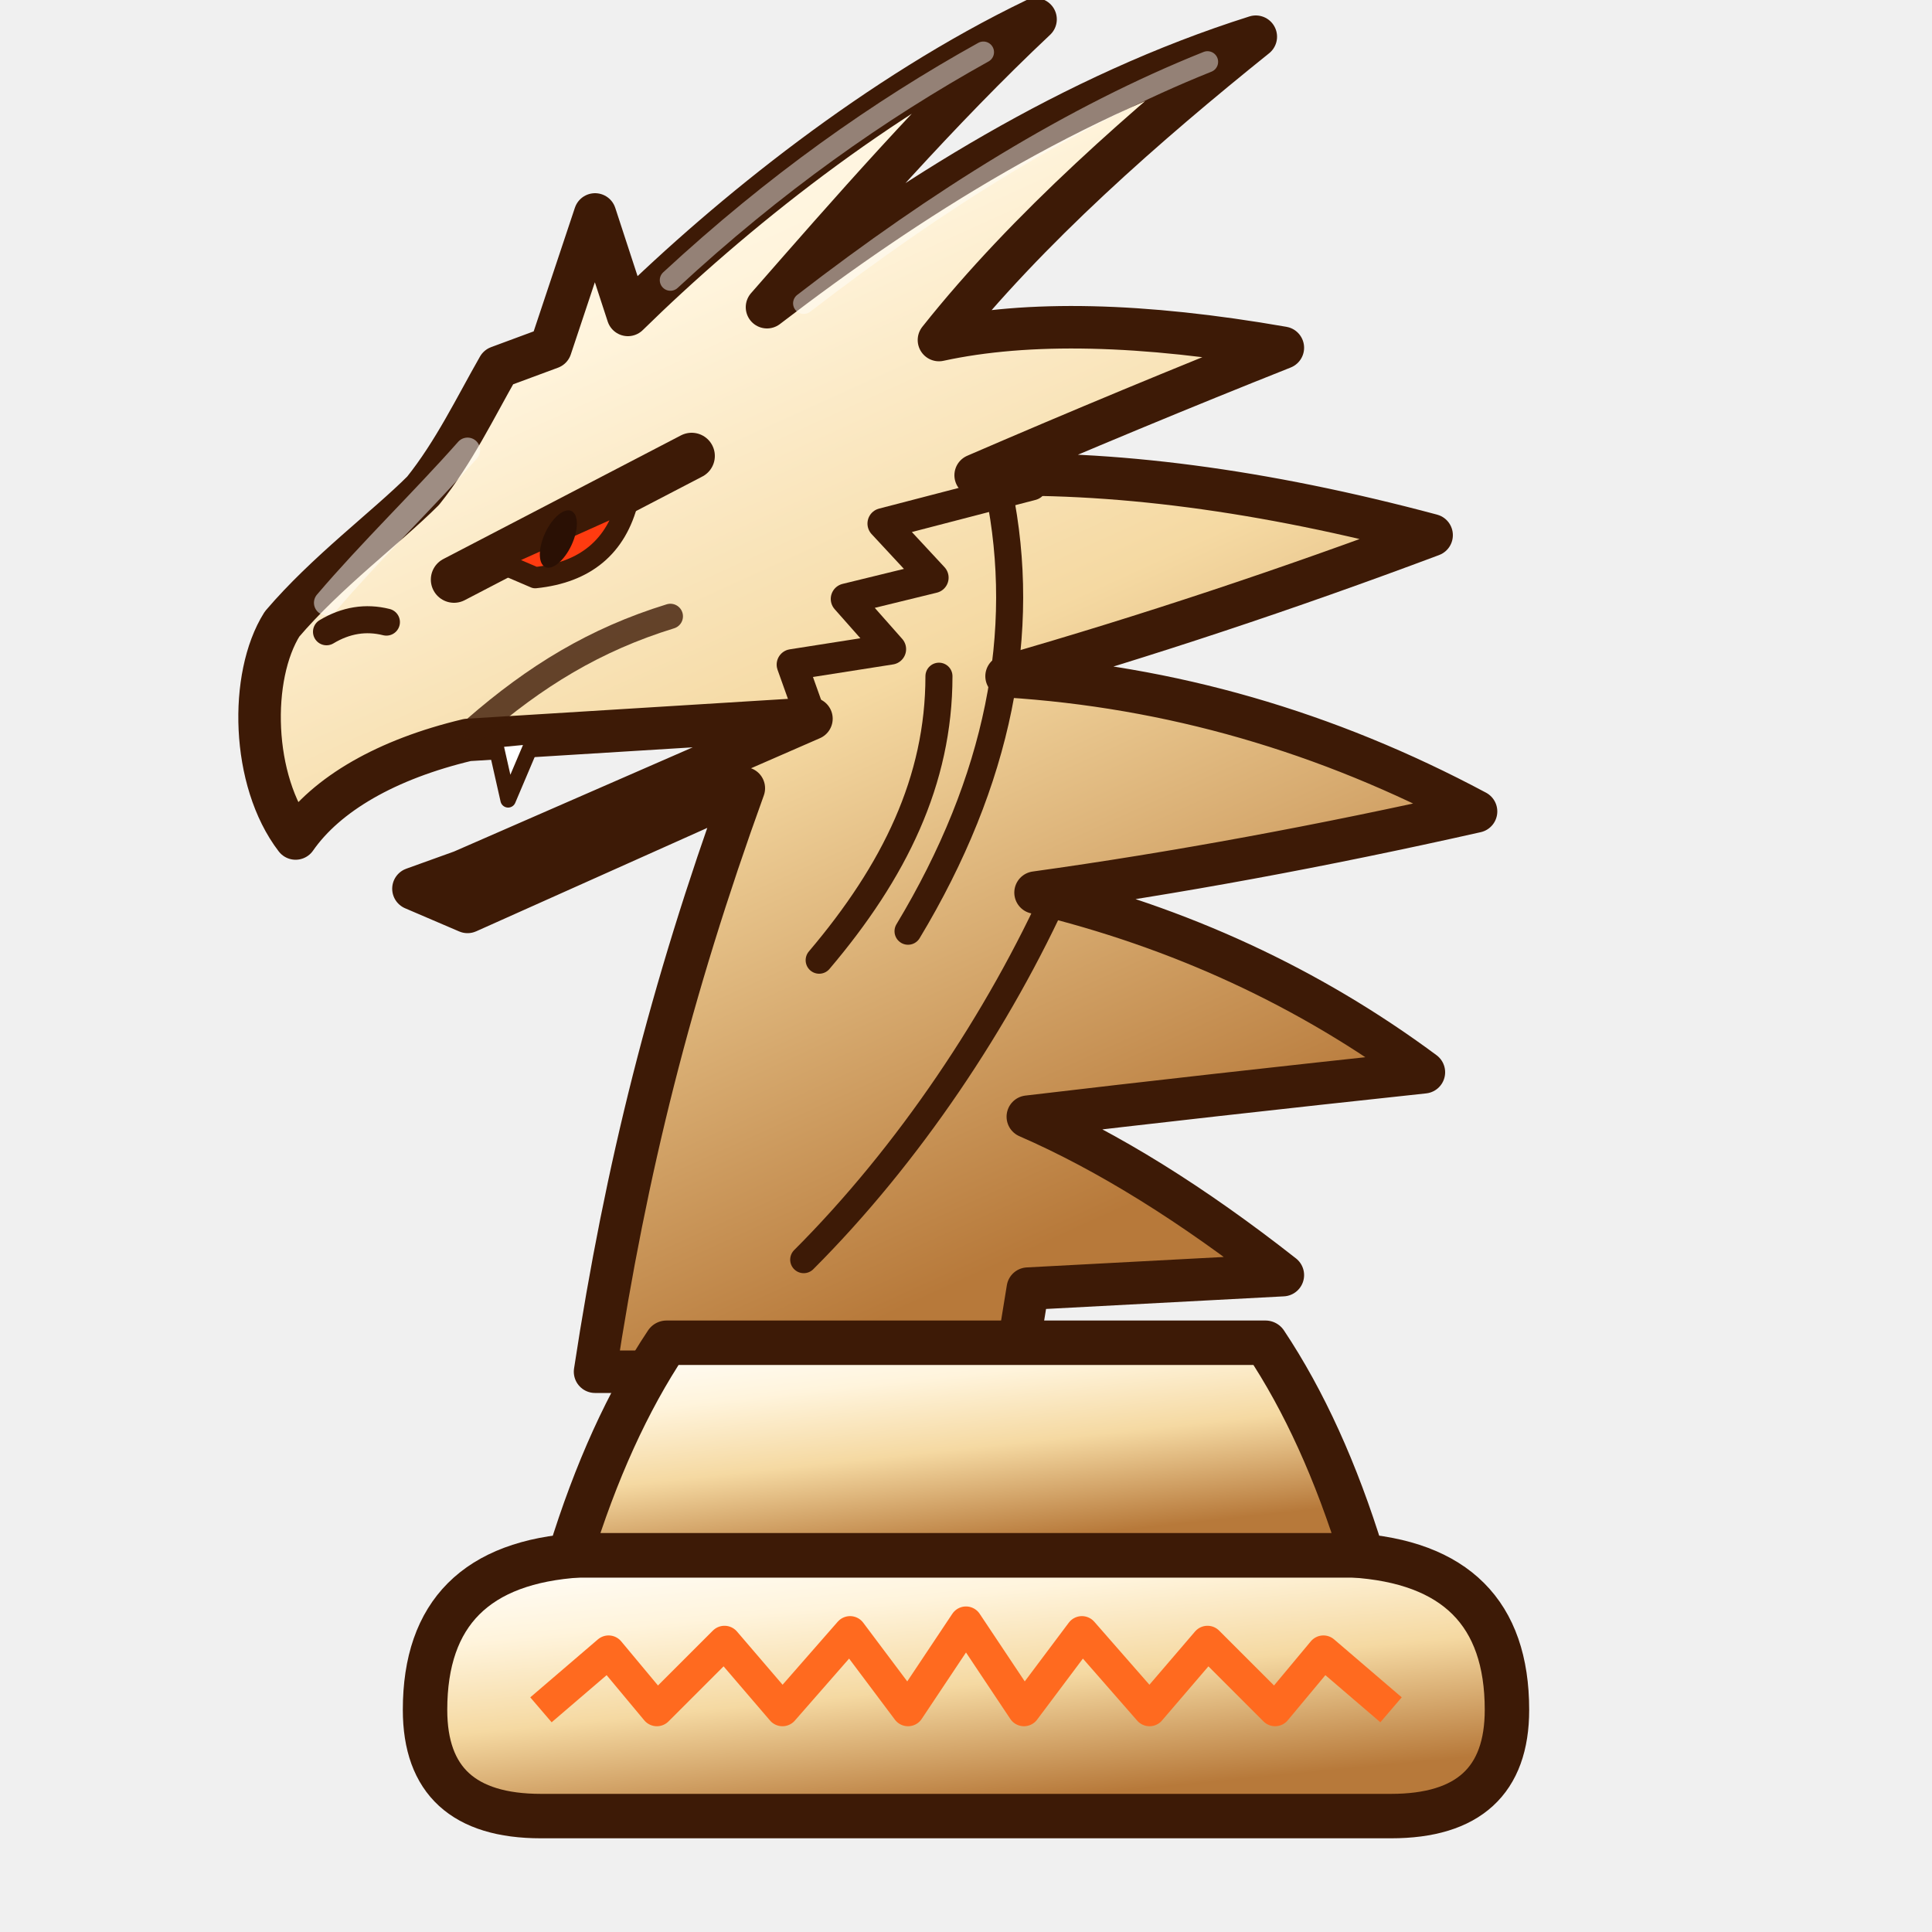
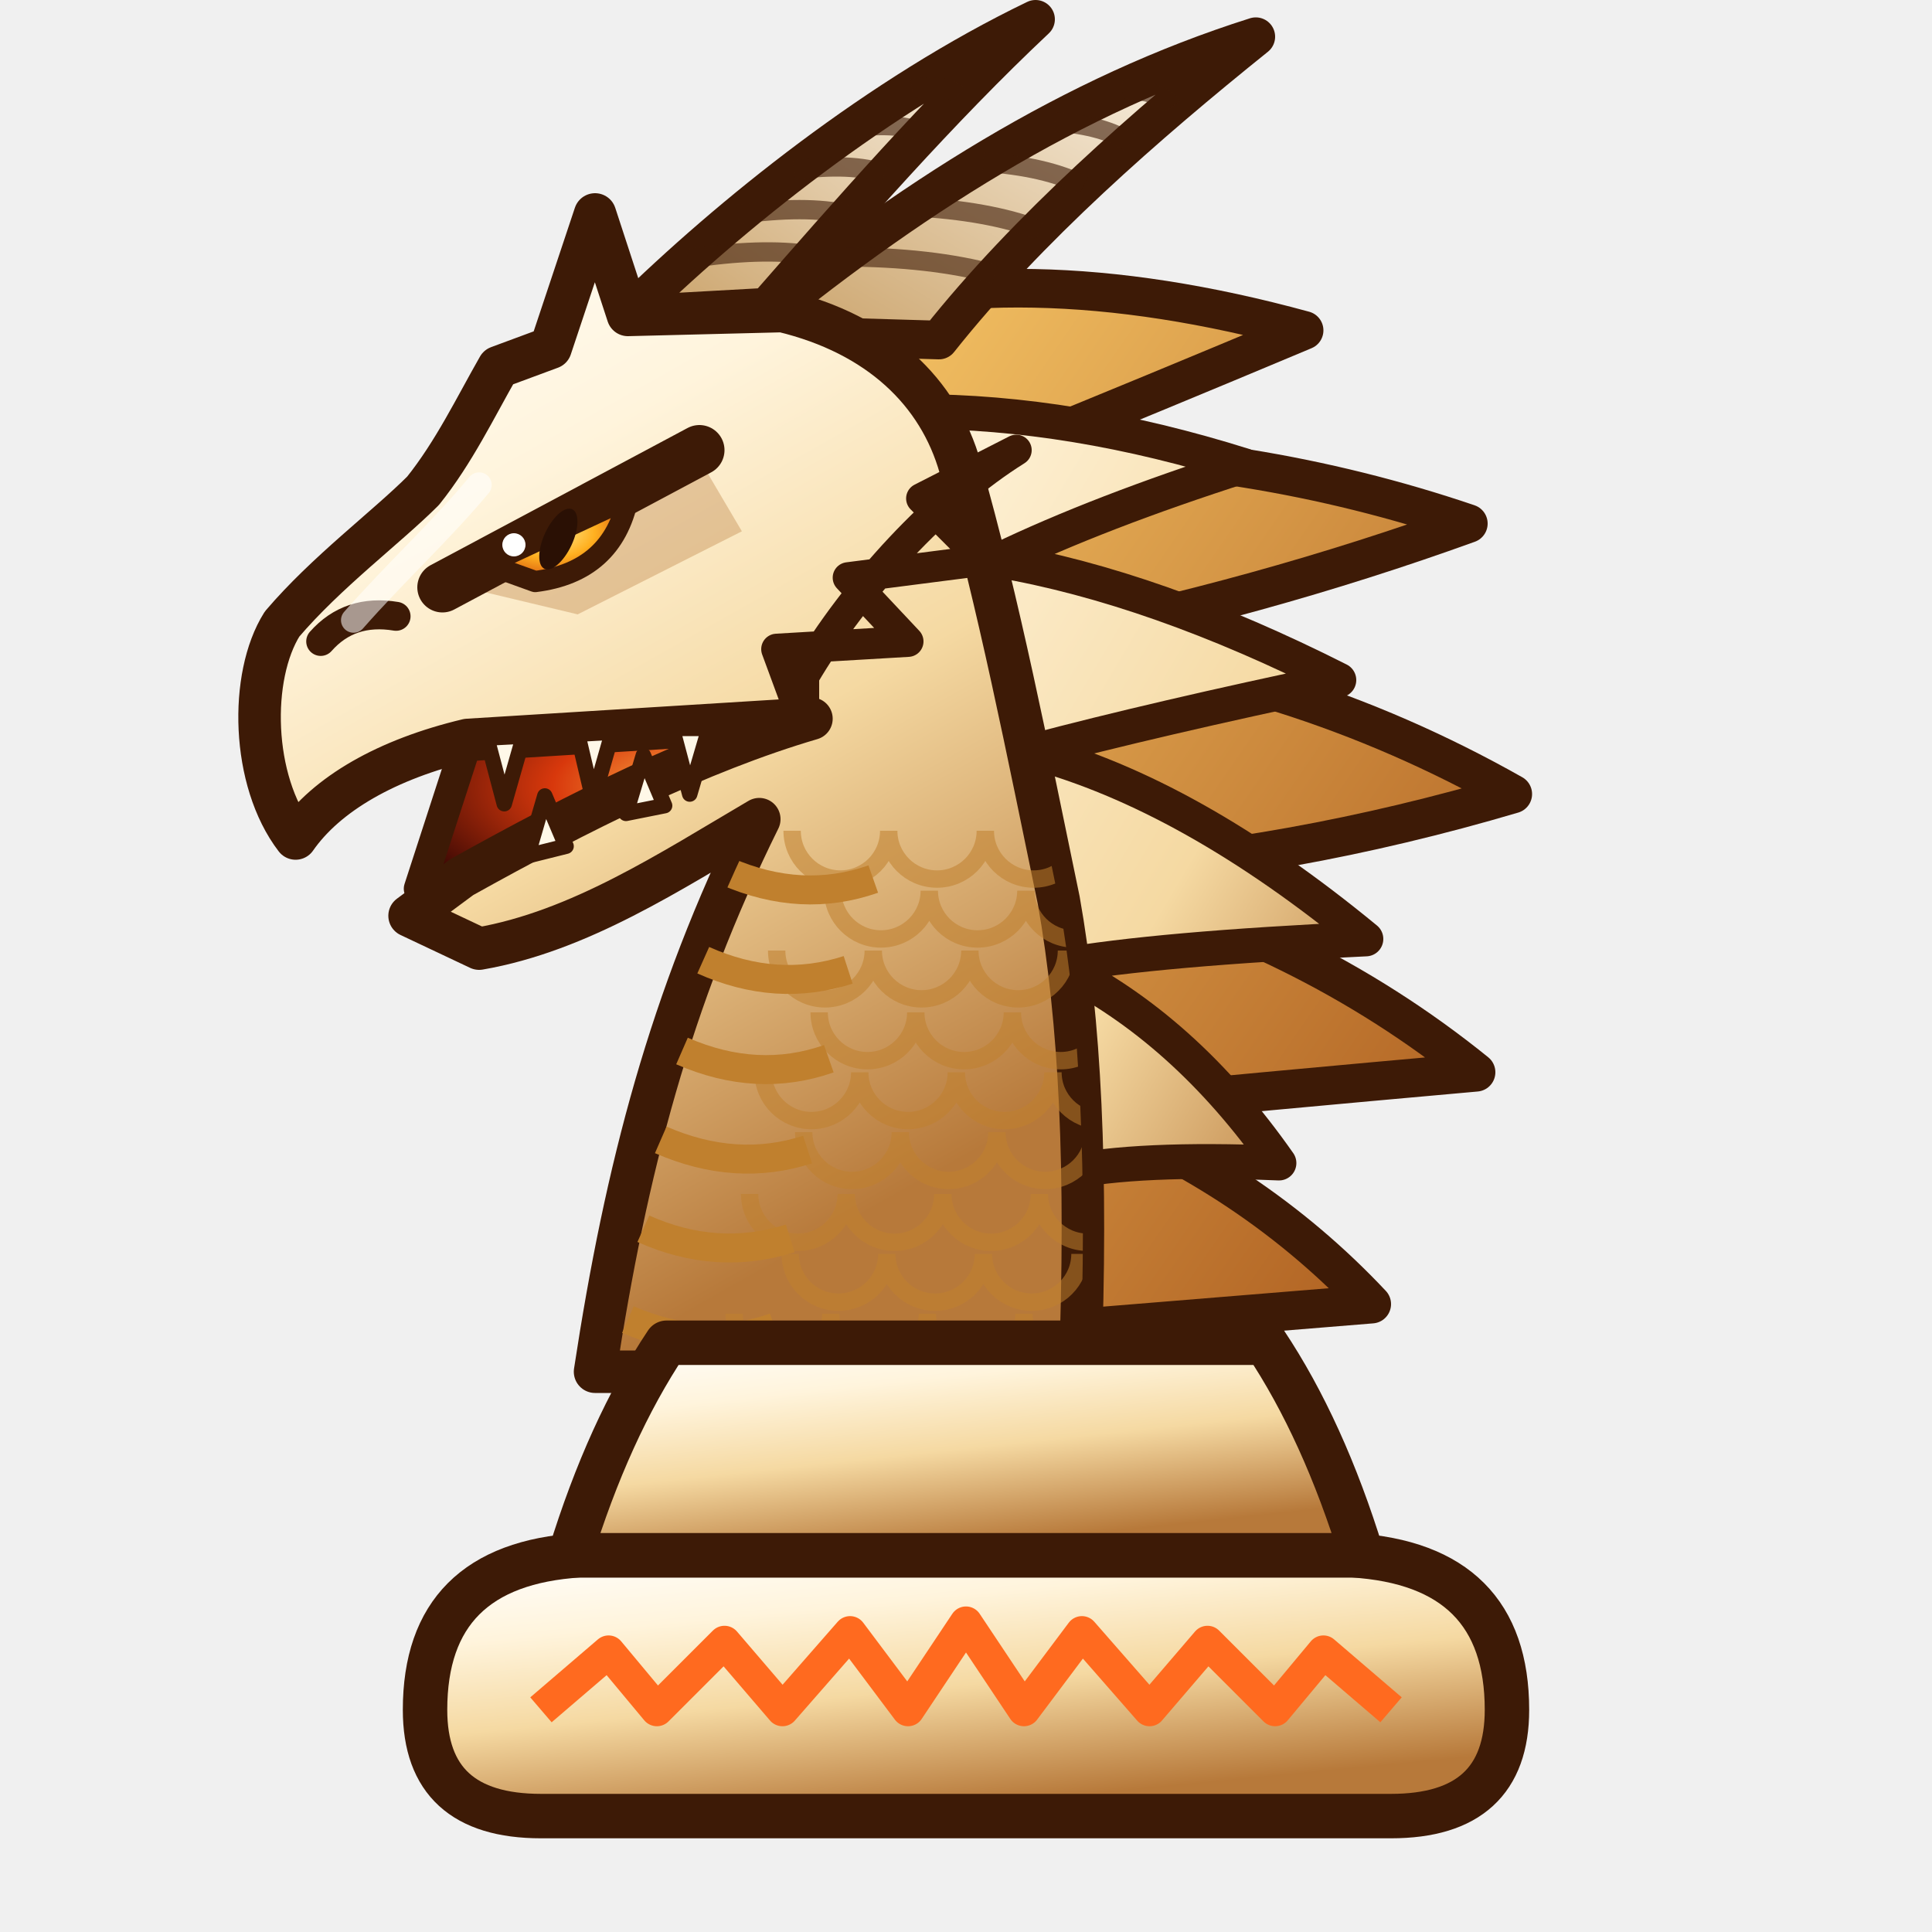
<svg xmlns="http://www.w3.org/2000/svg" viewBox="0 0 100 100">
  <defs>
    <linearGradient id="g" x1="0" y1="0" x2="0.4" y2="1">
      <stop offset="0" stop-color="#ffffff" />
      <stop offset="0.3" stop-color="#fff4dc" />
      <stop offset="0.6" stop-color="#f5d9a2" />
      <stop offset="1" stop-color="#b7793a" />
    </linearGradient>
    <linearGradient id="gu" gradientUnits="userSpaceOnUse" x1="35" y1="4" x2="62" y2="60">
      <stop offset="0" stop-color="#ffffff" />
      <stop offset="0.4" stop-color="#fff4dc" />
      <stop offset="1" stop-color="#f5d9a2" />
    </linearGradient>
+     <linearGradient id="gh" x1="0" y1="1" x2="1" y2="0">
+       <stop offset="0" stop-color="#c9a066" />
+       <stop offset="1" stop-color="#fffaf0" />
+     </linearGradient>
+     <linearGradient id="gm" x1="0" y1="0" x2="1" y2="1">
+       <stop offset="0" stop-color="#f8c868" />
+       <stop offset="1" stop-color="#a8561a" />
+     </linearGradient>
+     <linearGradient id="gf" x1="0" y1="0" x2="1" y2="1">
+       <stop offset="0" stop-color="#fff4dc" />
+       <stop offset=".6" stop-color="#f5d9a2" />
+       <stop offset="1" stop-color="#b7793a" />
+     </linearGradient>
+     <radialGradient id="mo" cx=".7" cy=".4" r=".8">
+       <stop offset="0" stop-color="#ffb347" />
+       <stop offset=".45" stop-color="#d8380c" />
+       <stop offset="1" stop-color="#3a0804" />
+     </radialGradient>
    <radialGradient id="ey" cx=".45" cy=".4" r=".7">
      <stop offset="0" stop-color="#fff3a0" />
      <stop offset=".45" stop-color="#ffb020" />
      <stop offset="1" stop-color="#c43006" />
    </radialGradient>
  </defs>
  <g stroke="#3d1a06" stroke-width="2.3" stroke-linejoin="round">
    <path d="M22 88.5 Q22 81 30 80.5 H70 Q78 81 78 88.5 Q78 94 72 94 H28 Q22 94 22 88.5Z" fill="url(#g)" />
    <path d="M28 88.5 L31.5 85.5 L34 88.5 L37.5 85 L40.5 88.5 L44 84.5 L47 88.5 L50 84 L53 88.5 L56 84.5 L59.5 88.5 L62.5 85 L66 88.5 L68.5 85.5 L72 88.5" fill="none" stroke="#ff6a1f" stroke-width="1.7" stroke-linejoin="round" />
-     <path d="M 14.6 32.3 C 16.9 29.6 20.0 27.3 21.9 25.4 C 23.5 23.4 24.6 21.1 25.8 19.0 L 28.5 18.0 L 30.8 11.1 L 32.5 16.3 C 37.8 11.1 45.5 4.9 53.6 1.0 C 48.6 5.7 43.9 11.1 39.7 15.9 C 47.0 10.3 55.5 4.9 65.0 1.9 C 59.4 6.4 53.2 11.8 48.6 17.6 Q 55.5 16.1 66.4 18.0 Q 58.6 21.1 50.5 24.6 Q 61.0 24.2 74.1 27.7 Q 62.9 31.9 52.1 35.0 Q 64.8 35.8 76.4 42.0 Q 64.4 44.7 53.6 46.2 Q 64.8 48.9 73.7 55.5 Q 62.5 56.7 53.2 57.8 Q 59.4 60.5 66.4 66.0 L 53.2 66.7 L 52.5 71.0 L 30.8 71.0 C 32.4 60.5 34.7 51.3 38.5 40.8 L 24.2 47.2 L 21.4 46.0 L 23.9 45.1 L 42.0 37.2 L 24.2 38.3 C 20.0 39.3 16.9 41.1 15.3 43.4 C 13.0 40.4 12.9 35.0 14.6 32.3Z" fill="url(#g)" stroke-width="2.2" />
+     <clipPath id="nk">
+       <path d="M 14.6 32.3 C 16.9 29.6 20.0 27.3 21.9 25.4 C 23.5 23.4 24.6 21.1 25.8 19.0 L 28.5 18.0 L 30.8 11.1 L 32.5 16.3 L 40.5 16.1 C 45.5 17.3 48.6 20.3 49.7 24.2 C 51.7 31.2 53.2 38.9 54.8 46.6 C 55.9 52.8 56.3 60.5 55.9 71.0 L 30.8 71.0 C 32.4 60.5 34.7 51.7 39.3 42.4 C 34.7 45.1 30.0 48.2 24.8 49.1 L 21.2 47.4 L 23.9 45.4 C 30.0 42.0 36.2 38.9 42.0 37.2 L 24.2 38.3 C 20.0 39.3 16.9 41.1 15.3 43.4 C 13.0 40.4 12.9 35.0 14.6 32.3Z" />
+     </clipPath>
+     <path d="M 41.6 16.6 Q 52.5 13.0 67.5 17.1 Q 59.4 20.5 52.5 23.3 Q 64.8 23.3 76.0 27.1 Q 65.2 31.0 53.6 33.3 Q 66.8 34.6 78.3 41.1 Q 66.8 44.5 55.5 45.2 Q 67.5 48.3 76.4 55.5 Q 65.2 56.5 55.9 57.4 Q 64.8 60.9 71.0 67.5 L 56.3 68.7 L 48.6 45.1 L 45.5 21.9Z" fill="url(#gm)" stroke-width="2" />
+     <path d="M 38.5 17.3 C 47.0 10.3 55.5 4.9 65.0 1.9 C 59.4 6.4 53.2 11.8 48.6 17.6Z" fill="url(#gh)" stroke-width="2" />
+     <path class="dt" d="M43.6 13.3 Q48.2 13.3 51.5 14.2 M47.2 10.7 Q51.2 10.9 53.8 11.9 M50.9 8.4 Q54.1 8.6 56.1 9.6 M54.6 6.3 Q57.2 6.5 58.5 7.4 M58.1 4.6 Q60.1 4.7 60.7 5.5 " fill="none" stroke-width="1" opacity=".6" />
+     <path d="M 47.4 21.3 Q 55.5 21.3 64.4 24.1 Q 56.9 26.5 51.7 29.0 Q 59.8 30.4 69.3 35.2 Q 59.8 37.2 53.4 38.9 Q 61.6 41.1 70.7 48.6 Q 59.9 49.1 54.8 50.0 Q 61.3 53.2 66.2 60.2 Q 58.9 59.9 55.1 60.7 L 53.7 52.8 L 50.6 33.6Z" fill="url(#gf)" stroke-width="1.8" />
+     <path d="M 24.2 38.3 L 42.0 37.2 C 36.2 38.9 30.0 42.0 23.9 45.4 L 21.7 46.0Z" fill="url(#mo)" stroke-width="1.6" stroke-linejoin="round" />
+     <path d="M 14.6 32.3 C 16.9 29.6 20.0 27.3 21.9 25.4 C 23.5 23.4 24.6 21.1 25.8 19.0 L 28.5 18.0 L 30.8 11.1 L 32.5 16.3 L 40.5 16.1 C 45.5 17.3 48.6 20.3 49.7 24.2 C 51.7 31.2 53.2 38.9 54.8 46.6 C 55.9 52.8 56.3 60.5 55.9 71.0 L 30.8 71.0 C 32.4 60.5 34.7 51.7 39.3 42.4 C 34.7 45.1 30.0 48.2 24.8 49.1 L 21.2 47.4 L 23.9 45.4 C 30.0 42.0 36.2 38.9 42.0 37.2 L 24.2 38.3 C 20.0 39.3 16.9 41.1 15.3 43.4 C 13.0 40.4 12.9 35.0 14.6 32.3Z" fill="url(#g)" stroke-width="2.2" />
+     <g class="dt" clip-path="url(#nk)">
+       <path d="M41.0 43.0a2.5 2.5 0 0 0 5.0 0 M46.0 43.0a2.5 2.5 0 0 0 5.0 0 M51.0 43.0a2.5 2.5 0 0 0 5.0 0 M43.1 46.1a2.5 2.5 0 0 0 5.0 0 M48.1 46.1a2.5 2.5 0 0 0 5.0 0 M53.1 46.1a2.5 2.5 0 0 0 5.0 0 M40.2 49.2a2.5 2.5 0 0 0 5.0 0 M45.2 49.2a2.5 2.5 0 0 0 5.0 0 M50.2 49.2a2.5 2.5 0 0 0 5.0 0 M42.4 52.4a2.5 2.5 0 0 0 5.0 0 M47.4 52.4a2.5 2.5 0 0 0 5.0 0 M52.4 52.4a2.5 2.5 0 0 0 5.0 0 M39.5 55.5a2.5 2.5 0 0 0 5.0 0 M44.5 55.5a2.5 2.5 0 0 0 5.0 0 M49.5 55.5a2.5 2.5 0 0 0 5.0 0 M54.5 55.5a2.5 2.5 0 0 0 5.0 0 M41.6 58.6a2.5 2.5 0 0 0 5.0 0 M46.6 58.6a2.5 2.5 0 0 0 5.0 0 M51.6 58.6a2.5 2.5 0 0 0 5.0 0 M38.8 61.8a2.5 2.5 0 0 0 5.0 0 M43.8 61.8a2.5 2.5 0 0 0 5.0 0 M48.8 61.8a2.5 2.5 0 0 0 5.0 0 M53.8 61.8a2.5 2.5 0 0 0 5.0 0 M40.9 64.9a2.5 2.5 0 0 0 5.0 0 M45.9 64.9a2.5 2.5 0 0 0 5.0 0 M50.9 64.9a2.5 2.5 0 0 0 5.0 0 M38.0 68.0a2.5 2.5 0 0 0 5.0 0 M43.0 68.0a2.5 2.5 0 0 0 5.0 0 M48.0 68.0a2.5 2.5 0 0 0 5.0 0 M53.0 68.0a2.5 2.5 0 0 0 5.0 0 " fill="none" stroke="#c0802e" stroke-width=".9" opacity=".55" />
+       <path d="M 37.6 45.1 Q 41.5 46.8 45.2 45.5 M 36.4 49.7 Q 40.2 51.4 43.9 50.2 M 35.3 54.4 Q 39.2 56.1 42.9 54.8 M 34.2 59.0 Q 38.1 60.7 41.8 59.5 M 33.3 63.6 Q 37.1 65.3 40.9 64.1 M 32.5 68.3 Q 36.4 70.0 40.1 68.7" fill="none" stroke="#c0802e" stroke-width="1.5" />
+       <path d="M 23.2 30.2 L 36.1 23.6 L 38.4 27.5 L 29.9 31.8Z" fill="#b7793a" opacity=".35" stroke="none" />
+     </g>
+     <path d="M 32.5 16.3 C 37.8 11.1 45.5 4.9 53.6 1.0 C 48.6 5.7 43.9 11.1 39.7 15.9Z" fill="url(#gh)" stroke-width="2" />
+     <path class="dt" d="M35.6 13.4 Q39.4 12.8 42.0 13.2 M38.2 11.1 Q41.7 10.6 43.9 11.1 M41.1 8.8 Q44.1 8.4 45.8 9.0 M44.2 6.6 Q46.6 6.3 47.8 6.9 M47.2 4.6 Q49.0 4.3 49.6 4.9 " fill="none" stroke-width="1" opacity=".6" />
+     <path d="M 41.6 37.4 L 40.2 33.6 L 47.0 33.2 L 43.9 29.9 L 50.9 29.0 L 47.7 25.8 L 52.6 23.3 C 48.6 25.8 44.3 30.4 41.6 35.0Z" fill="url(#gf)" stroke-width="1.6" stroke-linejoin="round" />
+     <path class="dt" d="M 25.2 38.2 L 26.1 41.6 L 27.1 38.1Z M 29.9 38.0 L 30.7 41.4 L 31.7 37.9Z M 34.8 37.7 L 35.7 41.1 L 36.7 37.7Z M 27.3 44.3 L 28.2 41.2 L 29.3 43.8Z M 32.4 42.1 L 33.3 39.1 L 34.4 41.7Z" fill="#fff8e8" stroke-width=".8" stroke-linejoin="round" />
+     <path class="dt" d="M 22.9 30.4 L 36.2 23.3" fill="none" stroke-width="2.6" stroke-linecap="round" />
+     <path class="dt" d="M 25.2 29.2 L 32.5 25.8 Q 31.7 29.6 27.7 30.1Z" fill="url(#ey)" stroke-width="1.1" stroke-linejoin="round" />
+     <ellipse class="dt" cx="28.9" cy="27.9" rx=".75" ry="1.7" fill="#2a1004" stroke="none" transform="rotate(25 28.9 27.9)" />
+     <circle class="dt" cx="26.6" cy="28.2" r=".6" fill="#fff" stroke="none" />
+     <path class="dt" d="M 16.6 33.2 Q 18.1 31.5 20.5 31.9" fill="none" stroke-width="1.5" stroke-linecap="round" />
+     <path class="dt" d="M 18.3 32.1 C 20.5 29.6 22.8 27.5 24.8 25.1" fill="none" stroke="#fff" stroke-width="1.3" opacity=".55" stroke-linecap="round" />
    <path d="M29.5 80.5 Q31.5 74 34.5 69.5 H65.5 Q68.5 74 70.5 80.5Z" fill="url(#g)" />
-     <path d="M 34.7 14.5 C 40.1 9.5 45.5 5.7 50.9 2.7 M 41.6 15.7 C 48.6 10.3 55.5 6.0 62.5 3.2" fill="none" stroke="#fff" stroke-width="1.1" opacity=".45" stroke-linecap="round" />
-     <path d="M 16.9 31.2 C 19.2 28.5 21.9 25.9 24.2 23.3" fill="none" stroke="#fff" stroke-width="1.3" opacity=".5" stroke-linecap="round" />
-     <path d="M 23.5 30.0 L 35.8 23.6" fill="none" stroke-width="2.4" stroke-linecap="round" />
-     <path d="M 25.6 29.0 L 32.5 25.9 Q 31.6 29.5 27.7 29.9Z" fill="#ff3b10" stroke-width="1.1" stroke-linejoin="round" />
-     <ellipse cx="28.9" cy="27.9" rx=".75" ry="1.6" fill="#2a1004" stroke="none" transform="rotate(25 28.9 27.9)" />
-     <path d="M 16.9 32.7 Q 18.4 31.8 20.0 32.2" fill="none" stroke-width="1.4" stroke-linecap="round" />
-     <path d="M 24.6 37.7 C 27.7 35.0 30.8 33.1 34.7 31.9" fill="none" stroke-width="1.3" stroke-linecap="round" opacity=".8" />
-     <path d="M 25.6 38.3 L 26.3 41.4 L 27.7 38.1Z" fill="#fff" stroke-width=".8" stroke-linejoin="round" />
-     <path d="M 42.0 37.2 L 41.0 34.4 L 46.1 33.6 L 43.8 31.0 L 48.3 29.9 L 45.7 27.1 L 53.4 25.1" fill="none" stroke-width="1.6" stroke-linejoin="round" stroke-linecap="round" />
-     <path d="M 51.7 25.4 C 53.2 32.7 51.7 40.4 47.0 48.2 M 54.8 45.9 C 51.7 52.8 47.0 59.8 41.6 65.2 M 48.6 35.0 C 48.6 40.4 46.3 45.1 42.4 49.7" fill="none" stroke-width="1.4" stroke-linecap="round" />
  </g>
</svg>
